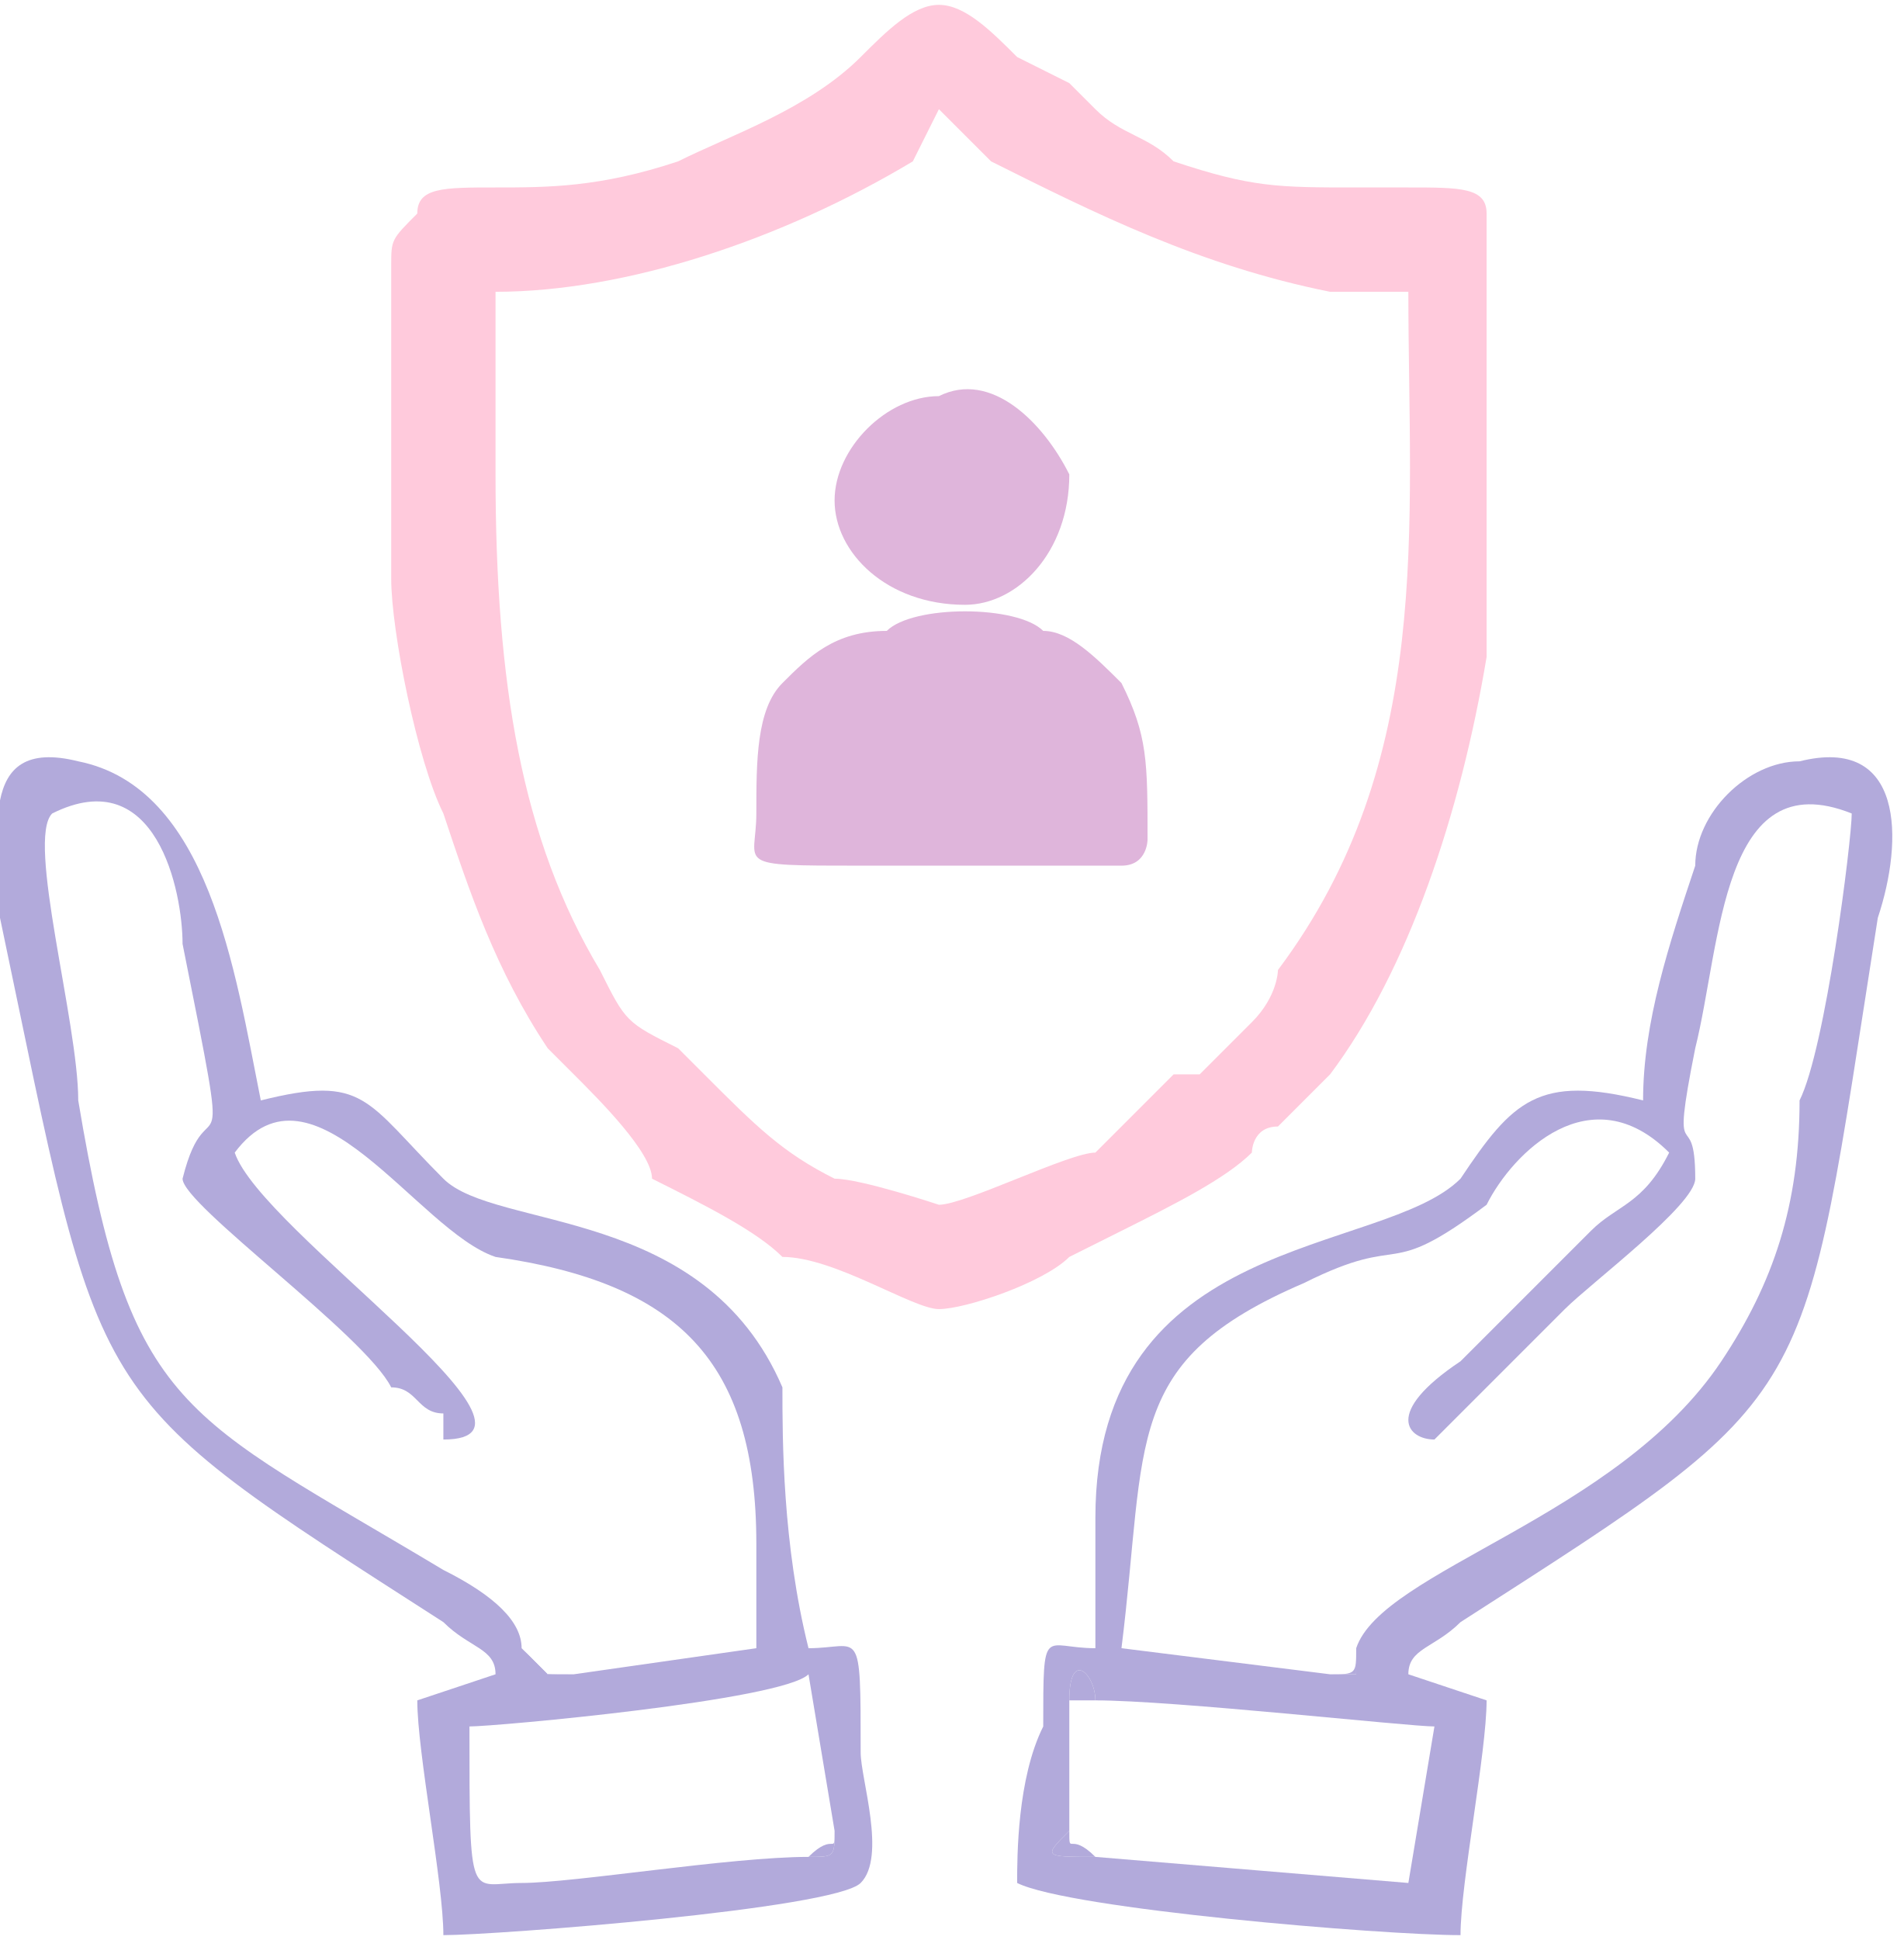
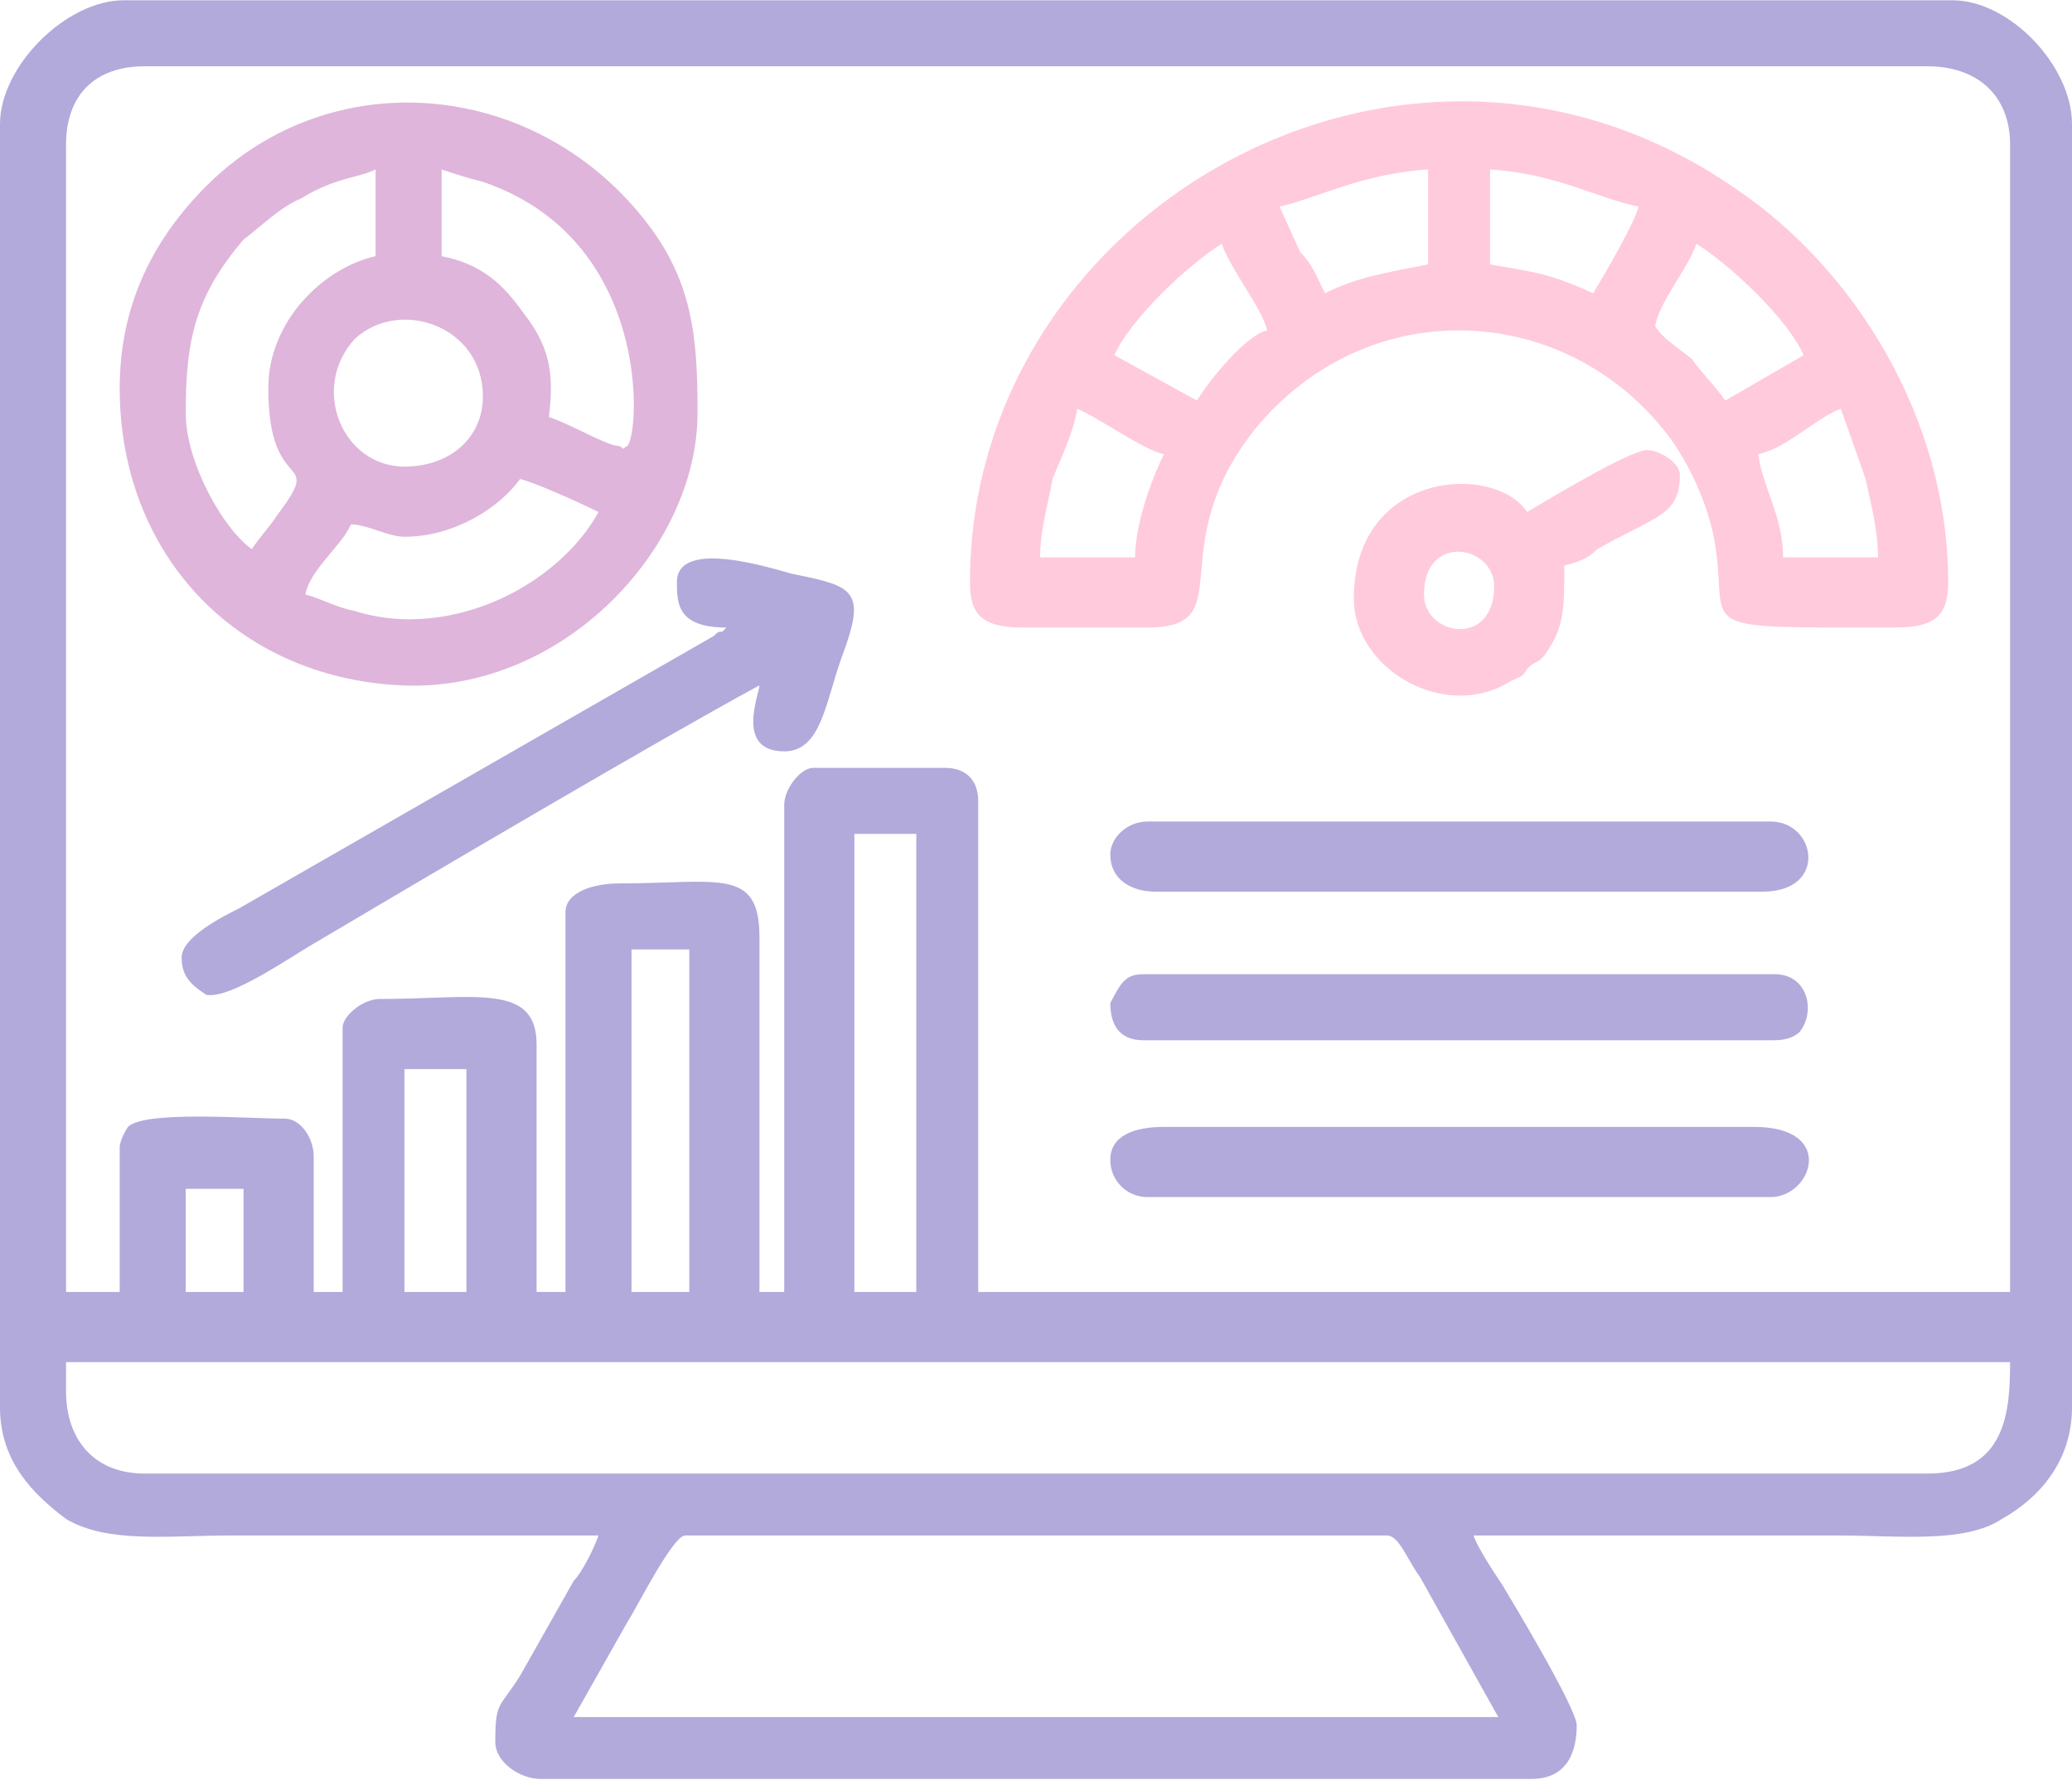
- <svg xmlns="http://www.w3.org/2000/svg" xml:space="preserve" width="6.435mm" height="6.556mm" version="1.1" style="shape-rendering:geometricPrecision; text-rendering:geometricPrecision; image-rendering:optimizeQuality; fill-rule:evenodd; clip-rule:evenodd" viewBox="0 0 73 74">
+ <svg xmlns="http://www.w3.org/2000/svg" xml:space="preserve" width="28.326mm" height="24.327mm" version="1.1" style="shape-rendering:geometricPrecision; text-rendering:geometricPrecision; image-rendering:optimizeQuality; fill-rule:evenodd; clip-rule:evenodd" viewBox="0 0 502 431">
  <defs>
    <style type="text/css">
   
-     .fil2 {fill:#B2AADB}
-     .fil1 {fill:#DFB5DB}
-     .fil0 {fill:#FFCADC}
+     .fil0 {fill:#B2AADB}
+     .fil2 {fill:#DFB5DB}
+     .fil1 {fill:#FFCADC}
   
  </style>
  </defs>
  <g id="Layer_x0020_1">
-     <path class="fil0" d="M19 18l0 -7c5,0 11,-2 16,-5l1 -2 2 2c4,2 8,4 13,5 1,0 2,0 3,0 0,9 1,18 -5,26 0,0 0,1 -1,2l-2 2c0,0 0,0 -1,0 -1,1 -2,2 -3,3 -1,0 -5,2 -6,2 0,0 -3,-1 -4,-1 -2,-1 -3,-2 -5,-4l-1 -1c-2,-1 -2,-1 -3,-3 -3,-5 -4,-11 -4,-19zm-4 -6l0 10c0,2 1,7 2,9 1,3 2,6 4,9l1 1c1,1 3,3 3,4 2,1 4,2 5,3 2,0 5,2 6,2 1,0 4,-1 5,-2l2 -1c2,-1 4,-2 5,-3 0,0 0,-1 1,-1 0,0 1,-1 2,-2 3,-4 5,-10 6,-16 0,-5 0,-7 0,-13 0,-1 0,-3 0,-4 0,-1 -1,-1 -3,-1 0,0 -1,0 -2,0 -3,0 -4,0 -7,-1 -1,-1 -2,-1 -3,-2 0,0 0,0 -1,-1l-2 -1c-1,-1 -2,-2 -3,-2 -1,0 -2,1 -3,2 -2,2 -5,3 -7,4 -3,1 -5,1 -7,1 -2,0 -3,0 -3,1 -1,1 -1,1 -1,2 0,1 0,1 0,2z" />
-     <path class="fil1" d="M34 24c-2,0 -3,1 -4,2 -1,1 -1,3 -1,5 0,2 -1,2 4,2l10 0c1,0 1,-1 1,-1 0,-3 0,-4 -1,-6 -1,-1 -2,-2 -3,-2 -1,-1 -5,-1 -6,0z" />
-     <path class="fil1" d="M36 15c-2,0 -4,2 -4,4 0,2 2,4 5,4 2,0 4,-2 4,-5 -1,-2 -3,-4 -5,-3z" />
-     <path class="fil2" d="M32 70c0,1 0,1 -1,1 -3,0 -9,1 -11,1 -2,0 -2,1 -2,-6 1,0 12,-1 13,-2l1 6zm-10 -6l-1 0 -1 -1c0,-1 -1,-2 -3,-3 -10,-6 -12,-6 -14,-18 0,-3 -2,-10 -1,-11 4,-2 5,3 5,5 2,10 1,5 0,9 0,1 7,6 8,8 1,0 1,1 2,1 0,0 0,1 0,1 5,0 -7,-8 -8,-11 3,-4 7,3 10,4 7,1 10,4 10,11 0,1 0,3 0,4l-7 1zm-3 0l-3 1c0,2 1,7 1,9 2,0 15,-1 16,-2 1,-1 0,-4 0,-5 0,-5 0,-4 -2,-4 -1,-4 -1,-8 -1,-10 -3,-7 -11,-6 -13,-8 -3,-3 -3,-4 -7,-3 -1,-5 -2,-12 -7,-13 -4,-1 -3,3 -3,6 4,19 3,18 17,27 1,1 2,1 2,2z" />
-     <path class="fil2" d="M42 71c-2,0 -2,0 -1,-1l0 -4 0 -1c0,-2 1,-1 1,0 3,0 12,1 13,1l-1 6 -12 -1zm10 -8l0 1 -1 0 -8 -1c1,-8 0,-11 7,-14 4,-2 3,0 7,-3 1,-2 4,-5 7,-2 -1,2 -2,2 -3,3l-5 5c-3,2 -2,3 -1,3l5 -5c1,-1 5,-4 5,-5 0,-3 -1,0 0,-5 1,-4 1,-11 6,-9 0,1 -1,9 -2,11 0,4 -1,7 -3,10 -4,6 -13,8 -14,11zm11 -21c-4,-1 -5,0 -7,3 -3,3 -14,2 -14,13 0,2 0,3 0,5 -2,0 -2,-1 -2,3 -1,2 -1,5 -1,6 2,1 14,2 17,2 0,-2 1,-7 1,-9l-3 -1c0,-1 1,-1 2,-2 14,-9 13,-8 16,-27 1,-3 1,-7 -3,-6 -2,0 -4,2 -4,4 -1,3 -2,6 -2,9z" />
-     <path class="fil2" d="M31 71c1,0 1,0 1,-1 0,1 0,0 -1,1z" />
-     <path class="fil2" d="M42 71c-1,-1 -1,0 -1,-1 -1,1 -1,1 1,1z" />
-     <path class="fil2" d="M22 64c-2,0 -1,0 -2,-1l1 1 1 0z" />
-     <path class="fil2" d="M51 64l1 0 0 -1c0,1 0,1 -1,1z" />
-     <path class="fil2" d="M41 66l0 -1 1 0c0,-1 -1,-2 -1,0l0 1z" />
+     <path class="fil0" d="M166 372l170 0c3,0 5,6 8,10l19 34 -224 0 13 -23c2,-3 11,-21 14,-21zm-150 -35l0 -7 471 0c0,12 -1,27 -20,27l-432 0c-12,0 -19,-8 -19,-20zm191 -135l15 0 0 111 -15 0 0 -111zm-54 28l14 0 0 83 -14 0 0 -83zm-55 29l15 0 0 54 -15 0 0 -54zm-53 29l14 0 0 25 -14 0 0 -25zm145 -93l0 118 -6 0 0 -86c0,-17 -10,-13 -34,-13 -6,0 -13,2 -13,7l0 92 -7 0 0 -60c0,-15 -15,-11 -38,-11 -4,0 -9,4 -9,7l0 64 -7 0 0 -33c0,-4 -3,-9 -7,-9 -9,0 -34,-2 -38,2 0,0 -2,3 -2,5l0 35 -13 0 0 -278c0,-12 7,-19 19,-19l432 0c12,0 20,7 20,19l0 278 -250 0 0 -119c0,-5 -3,-8 -8,-8l-32 0c-3,0 -7,5 -7,9zm-190 -165l0 311c0,13 8,21 16,27 10,6 25,4 40,4 30,0 59,0 89,0 -1,3 -4,9 -6,11l-13 23c-5,8 -6,6 -6,16 0,5 6,9 11,9l240 0c9,0 11,-7 11,-13 0,-4 -15,-29 -18,-34 -2,-3 -6,-9 -7,-12 30,0 59,0 88,0 15,0 31,2 40,-4 9,-5 17,-14 17,-27l0 -311c0,-14 -15,-30 -29,-30l-443 0c-14,0 -30,16 -30,30z" />
+     <path class="fil1" d="M426 110c4,-1 7,-3 10,-5 3,-2 7,-5 10,-6l6 17c1,5 3,12 3,19l-23 0c0,-10 -5,-17 -6,-25zm-151 25l-23 0c0,-7 2,-13 3,-19 2,-5 5,-11 6,-17 5,2 16,10 21,11 -3,6 -7,17 -7,25zm126 -56c1,-6 8,-14 10,-20 8,5 22,18 26,27l-19 11c-2,-3 -6,-7 -8,-10 -5,-4 -7,-5 -9,-8zm-111 18l-20 -11c4,-9 18,-22 26,-27 2,6 10,16 11,21 -5,1 -14,12 -17,17zm96 -26c-11,-5 -14,-5 -25,-7l0 -23c16,1 26,7 36,9 -1,4 -8,16 -11,21zm-76 -21c9,-2 20,-8 36,-9l0 23c-10,2 -17,3 -25,7 -2,-4 -3,-7 -6,-10l-5 -11zm-75 91c0,8 3,11 13,11l30 0c23,0 3,-19 26,-48 27,-33 74,-31 99,0 5,6 10,16 12,25 5,24 -9,23 44,23 10,0 13,-3 13,-11 0,-40 -23,-76 -51,-95 -80,-56 -186,5 -186,95z" />
+     <path class="fil2" d="M99 150c-5,0 -10,-1 -13,-2 -5,-1 -8,-3 -12,-4 1,-6 9,-12 11,-17 4,0 9,3 13,3 12,0 23,-7 28,-14 4,1 15,6 19,8 -7,13 -25,26 -46,26zm18 -54c0,10 -8,17 -19,17 -15,0 -23,-19 -12,-31 11,-10 31,-3 31,14zm-10 -55c3,1 6,2 10,3 41,14 38,61 35,64 -2,1 0,1 -2,0 -3,0 -11,-5 -17,-7 1,-9 1,-16 -6,-25 -5,-7 -10,-12 -20,-14l0 -21zm-42 53c0,27 14,15 2,31 -2,3 -4,5 -6,8 -7,-5 -16,-21 -16,-33 0,-17 2,-28 14,-42 4,-3 9,-8 14,-10 8,-5 14,-5 18,-7l0 21c-13,3 -26,16 -26,32zm-36 0c0,40 28,70 68,72 39,2 72,-33 72,-66 0,-18 -1,-32 -13,-47 -27,-34 -76,-38 -106,-8 -13,13 -21,29 -21,49z" />
+     <path class="fil0" d="M164 141c0,5 0,11 12,11 -1,1 0,0 -1,1 -1,0 -1,0 -2,1l-115 66c-4,2 -14,7 -14,12 0,5 3,7 6,9 6,1 20,-9 27,-13 27,-16 83,-49 107,-62 0,2 -6,16 6,16 9,0 10,-12 14,-23 6,-16 3,-17 -12,-20 -4,-1 -28,-9 -28,2z" />
+     <path class="fil0" d="M269 207c0,6 5,9 11,9l147 0c16,0 13,-17 2,-17l-151 0c-5,0 -9,4 -9,8z" />
+     <path class="fil0" d="M269 281c0,5 4,9 9,9l151 0c10,0 16,-17 -4,-17l-143 0c-7,0 -13,2 -13,8z" />
+     <path class="fil0" d="M269 243c0,5 2,9 8,9l153 0c3,0 5,-1 6,-2 4,-5 2,-14 -6,-14l-153 0c-3,0 -4,1 -5,2 -1,1 -3,5 -3,5z" />
+     <path class="fil1" d="M345 144c0,-15 17,-12 17,-2 0,15 -17,12 -17,2zm25 -20c-8,-12 -42,-10 -42,21 0,17 22,30 38,20 2,-1 3,-1 4,-3 2,-2 2,-1 4,-3 5,-7 5,-11 5,-22 4,-1 6,-2 8,-4 14,-8 20,-8 20,-18 0,-3 -5,-6 -8,-6 -4,0 -24,12 -29,15z" />
  </g>
</svg>
